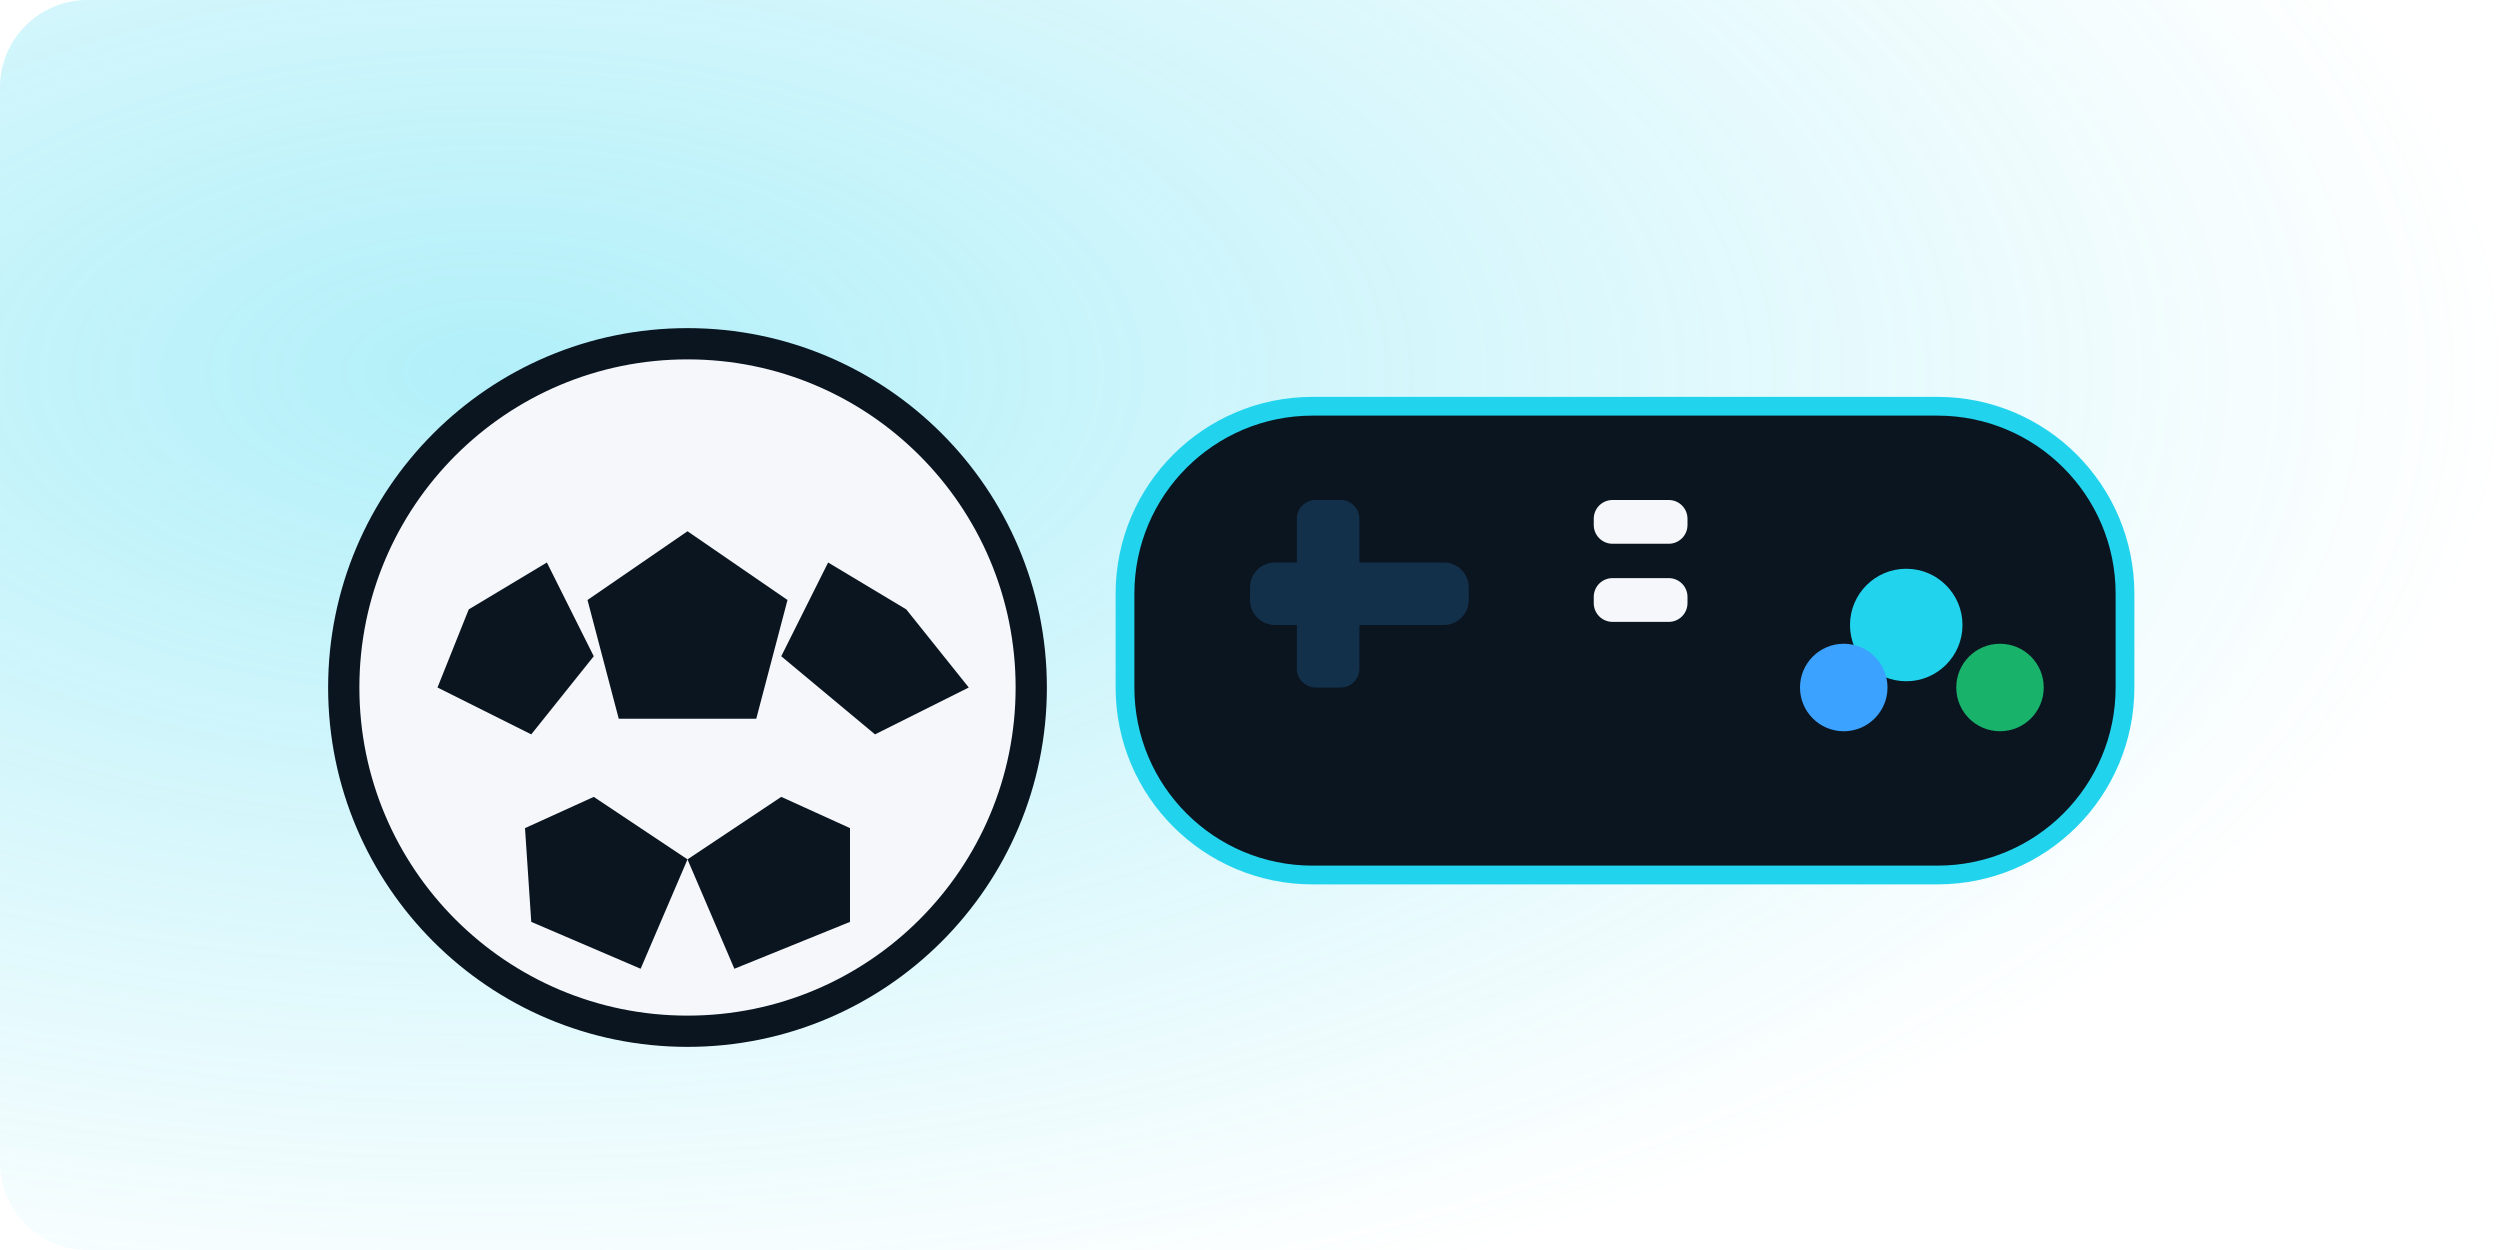
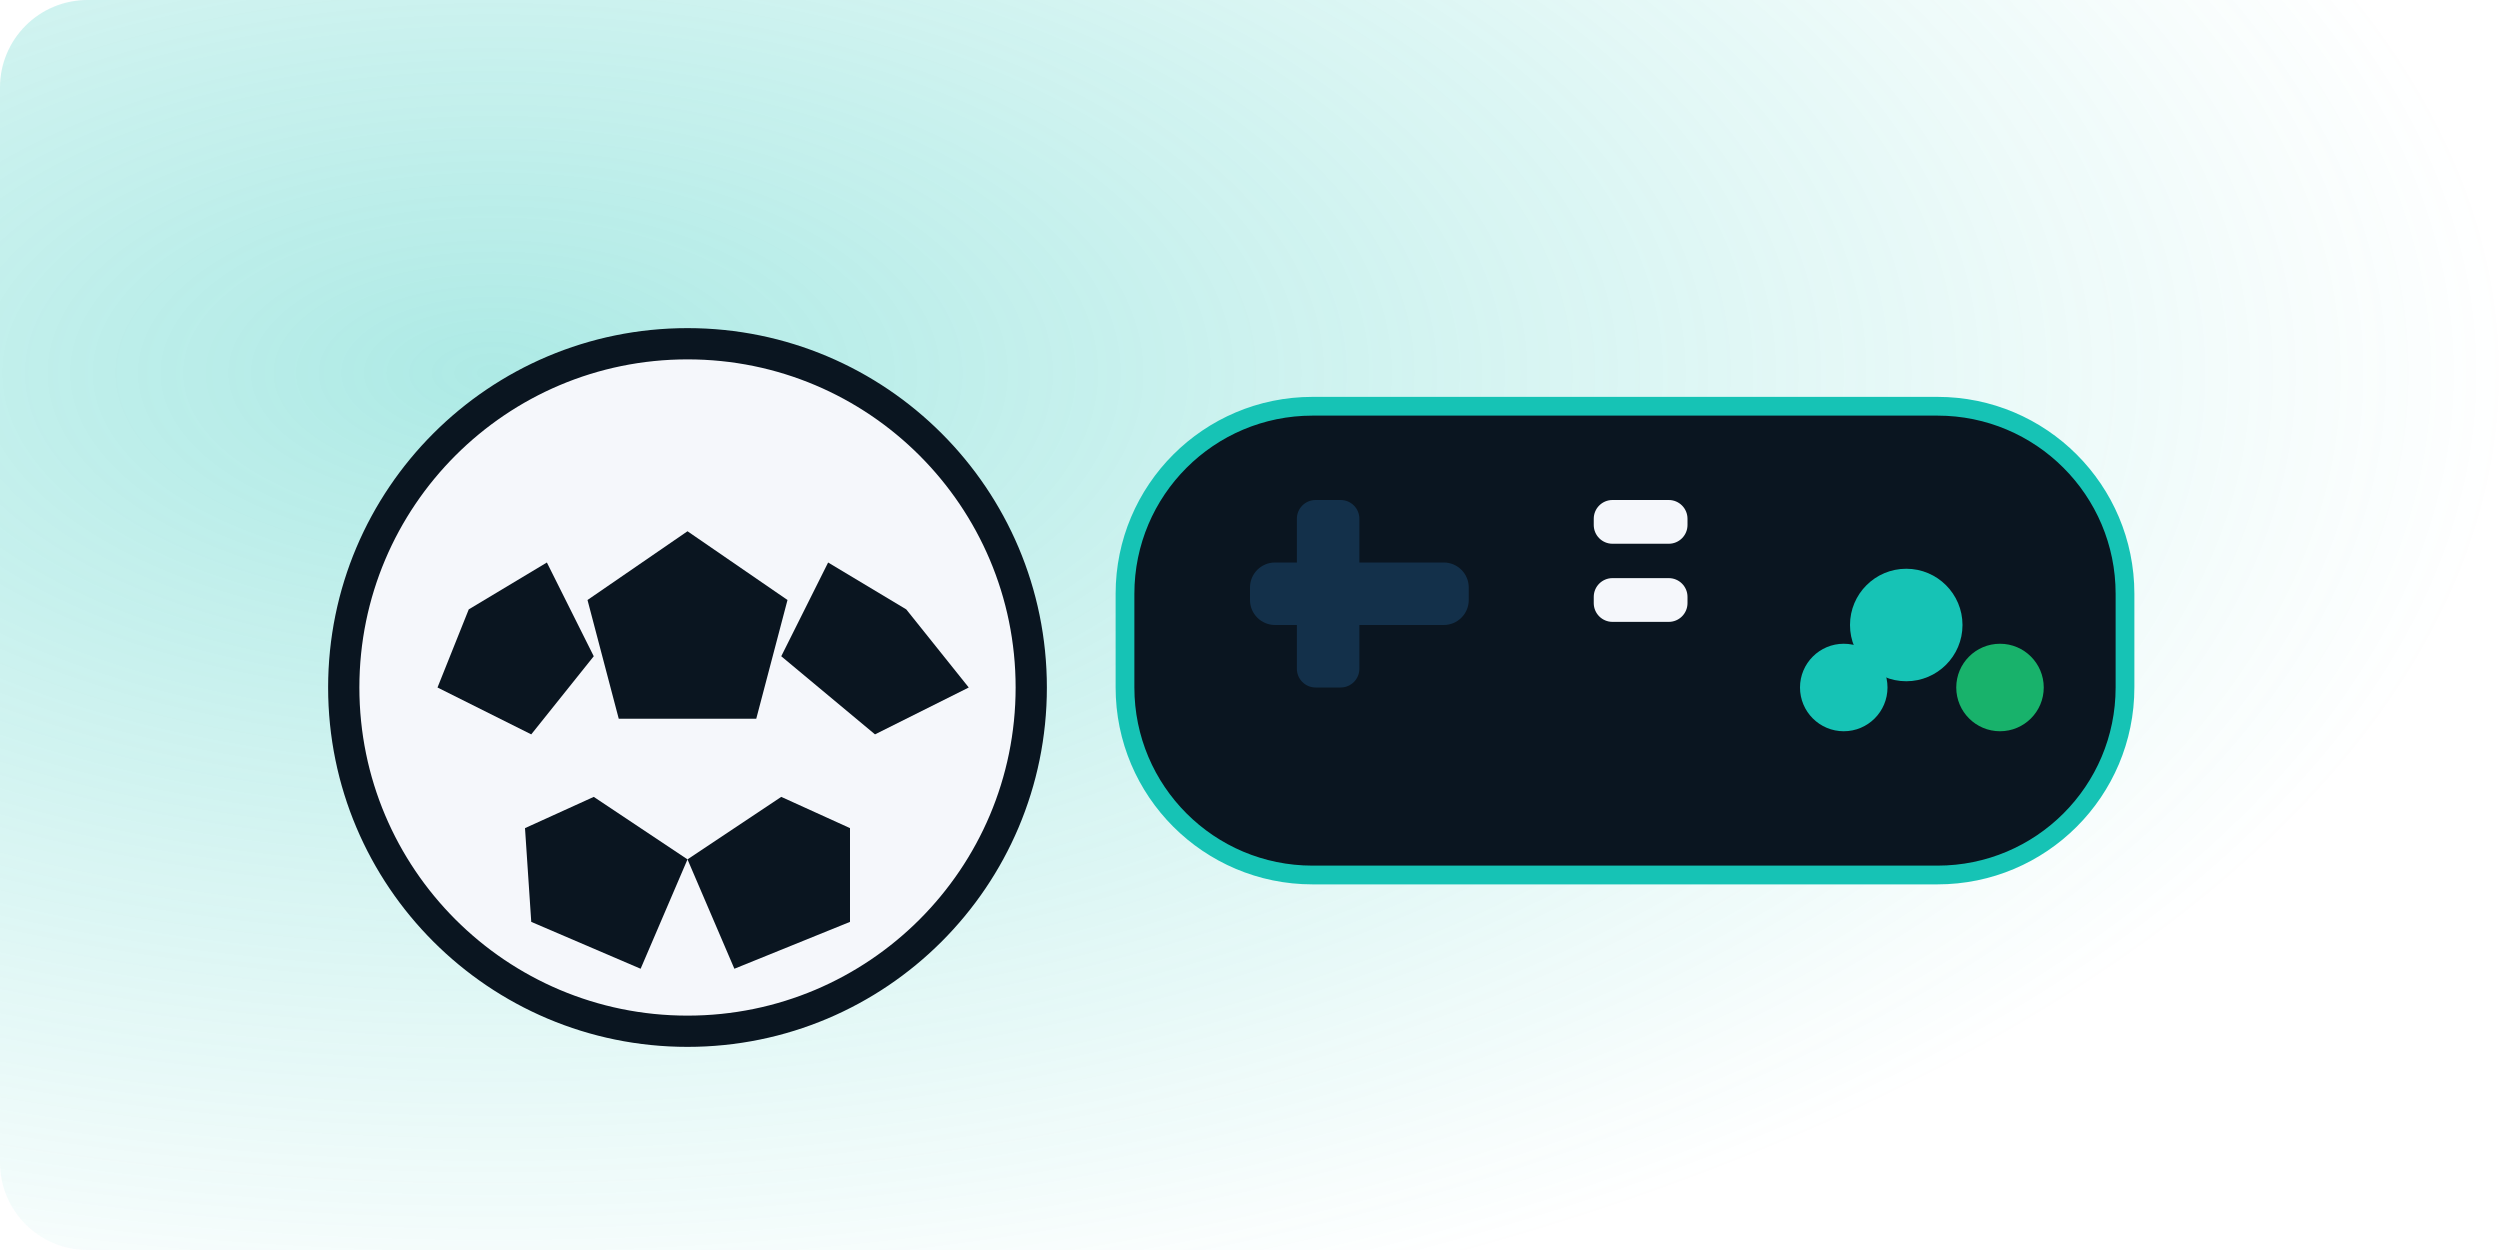
<svg xmlns="http://www.w3.org/2000/svg" viewBox="0 0 800 400" role="img" aria-label="FC illustration">
  <defs>
    <radialGradient id="glow" cx="0.2" cy="0.3" r="0.8">
-       <stop offset="0" stop-color="#22d3ee" stop-opacity="0.35" />
-       <stop offset="1" stop-color="#22d3ee" stop-opacity="0" />
+       <stop offset="0" stop-color="#16c3b5" stop-opacity="0.35" />
+       <stop offset="1" stop-color="#16c3b5" stop-opacity="0" />
    </radialGradient>
  </defs>
  <rect x="0" y="0" width="800" height="400" rx="28" fill="url(#glow)" />
  <g transform="translate(40,20)">
    <circle cx="180" cy="200" r="110" fill="#f5f7fb" stroke="#0a1520" stroke-width="10" />
    <polygon points="180,150 212,172 202,210 158,210 148,172" fill="#0a1520" />
    <polygon points="110,175 135,160 150,190 130,215 100,200" fill="#0a1520" />
    <polygon points="250,175 270,200 240,215 210,190 225,160" fill="#0a1520" />
    <polygon points="150,235 180,255 165,290 130,275 128,245" fill="#0a1520" />
    <polygon points="210,235 232,245 232,275 195,290 180,255" fill="#0a1520" />
  </g>
  <g transform="translate(360,90)">
-     <rect x="0" y="40" width="320" height="150" rx="60" fill="#0a1520" stroke="#22d3ee" stroke-width="6" />
+     <rect x="0" y="40" width="320" height="150" rx="60" fill="#0a1520" stroke="#16c3b5" stroke-width="6" />
    <rect x="40" y="90" width="70" height="20" rx="8" fill="#13304a" />
    <rect x="55" y="70" width="20" height="60" rx="6" fill="#13304a" />
-     <circle cx="250" cy="110" r="18" fill="#22d3ee" />
+     <circle cx="250" cy="110" r="18" fill="#16c3b5" />
    <circle cx="280" cy="130" r="14" fill="#18b26b" />
-     <circle cx="230" cy="130" r="14" fill="#3ca2ff" />
+     <circle cx="230" cy="130" r="14" fill="#16c3b5" />
    <rect x="150" y="70" width="30" height="14" rx="6" fill="#f5f7fb" />
    <rect x="150" y="95" width="30" height="14" rx="6" fill="#f5f7fb" />
  </g>
</svg>
